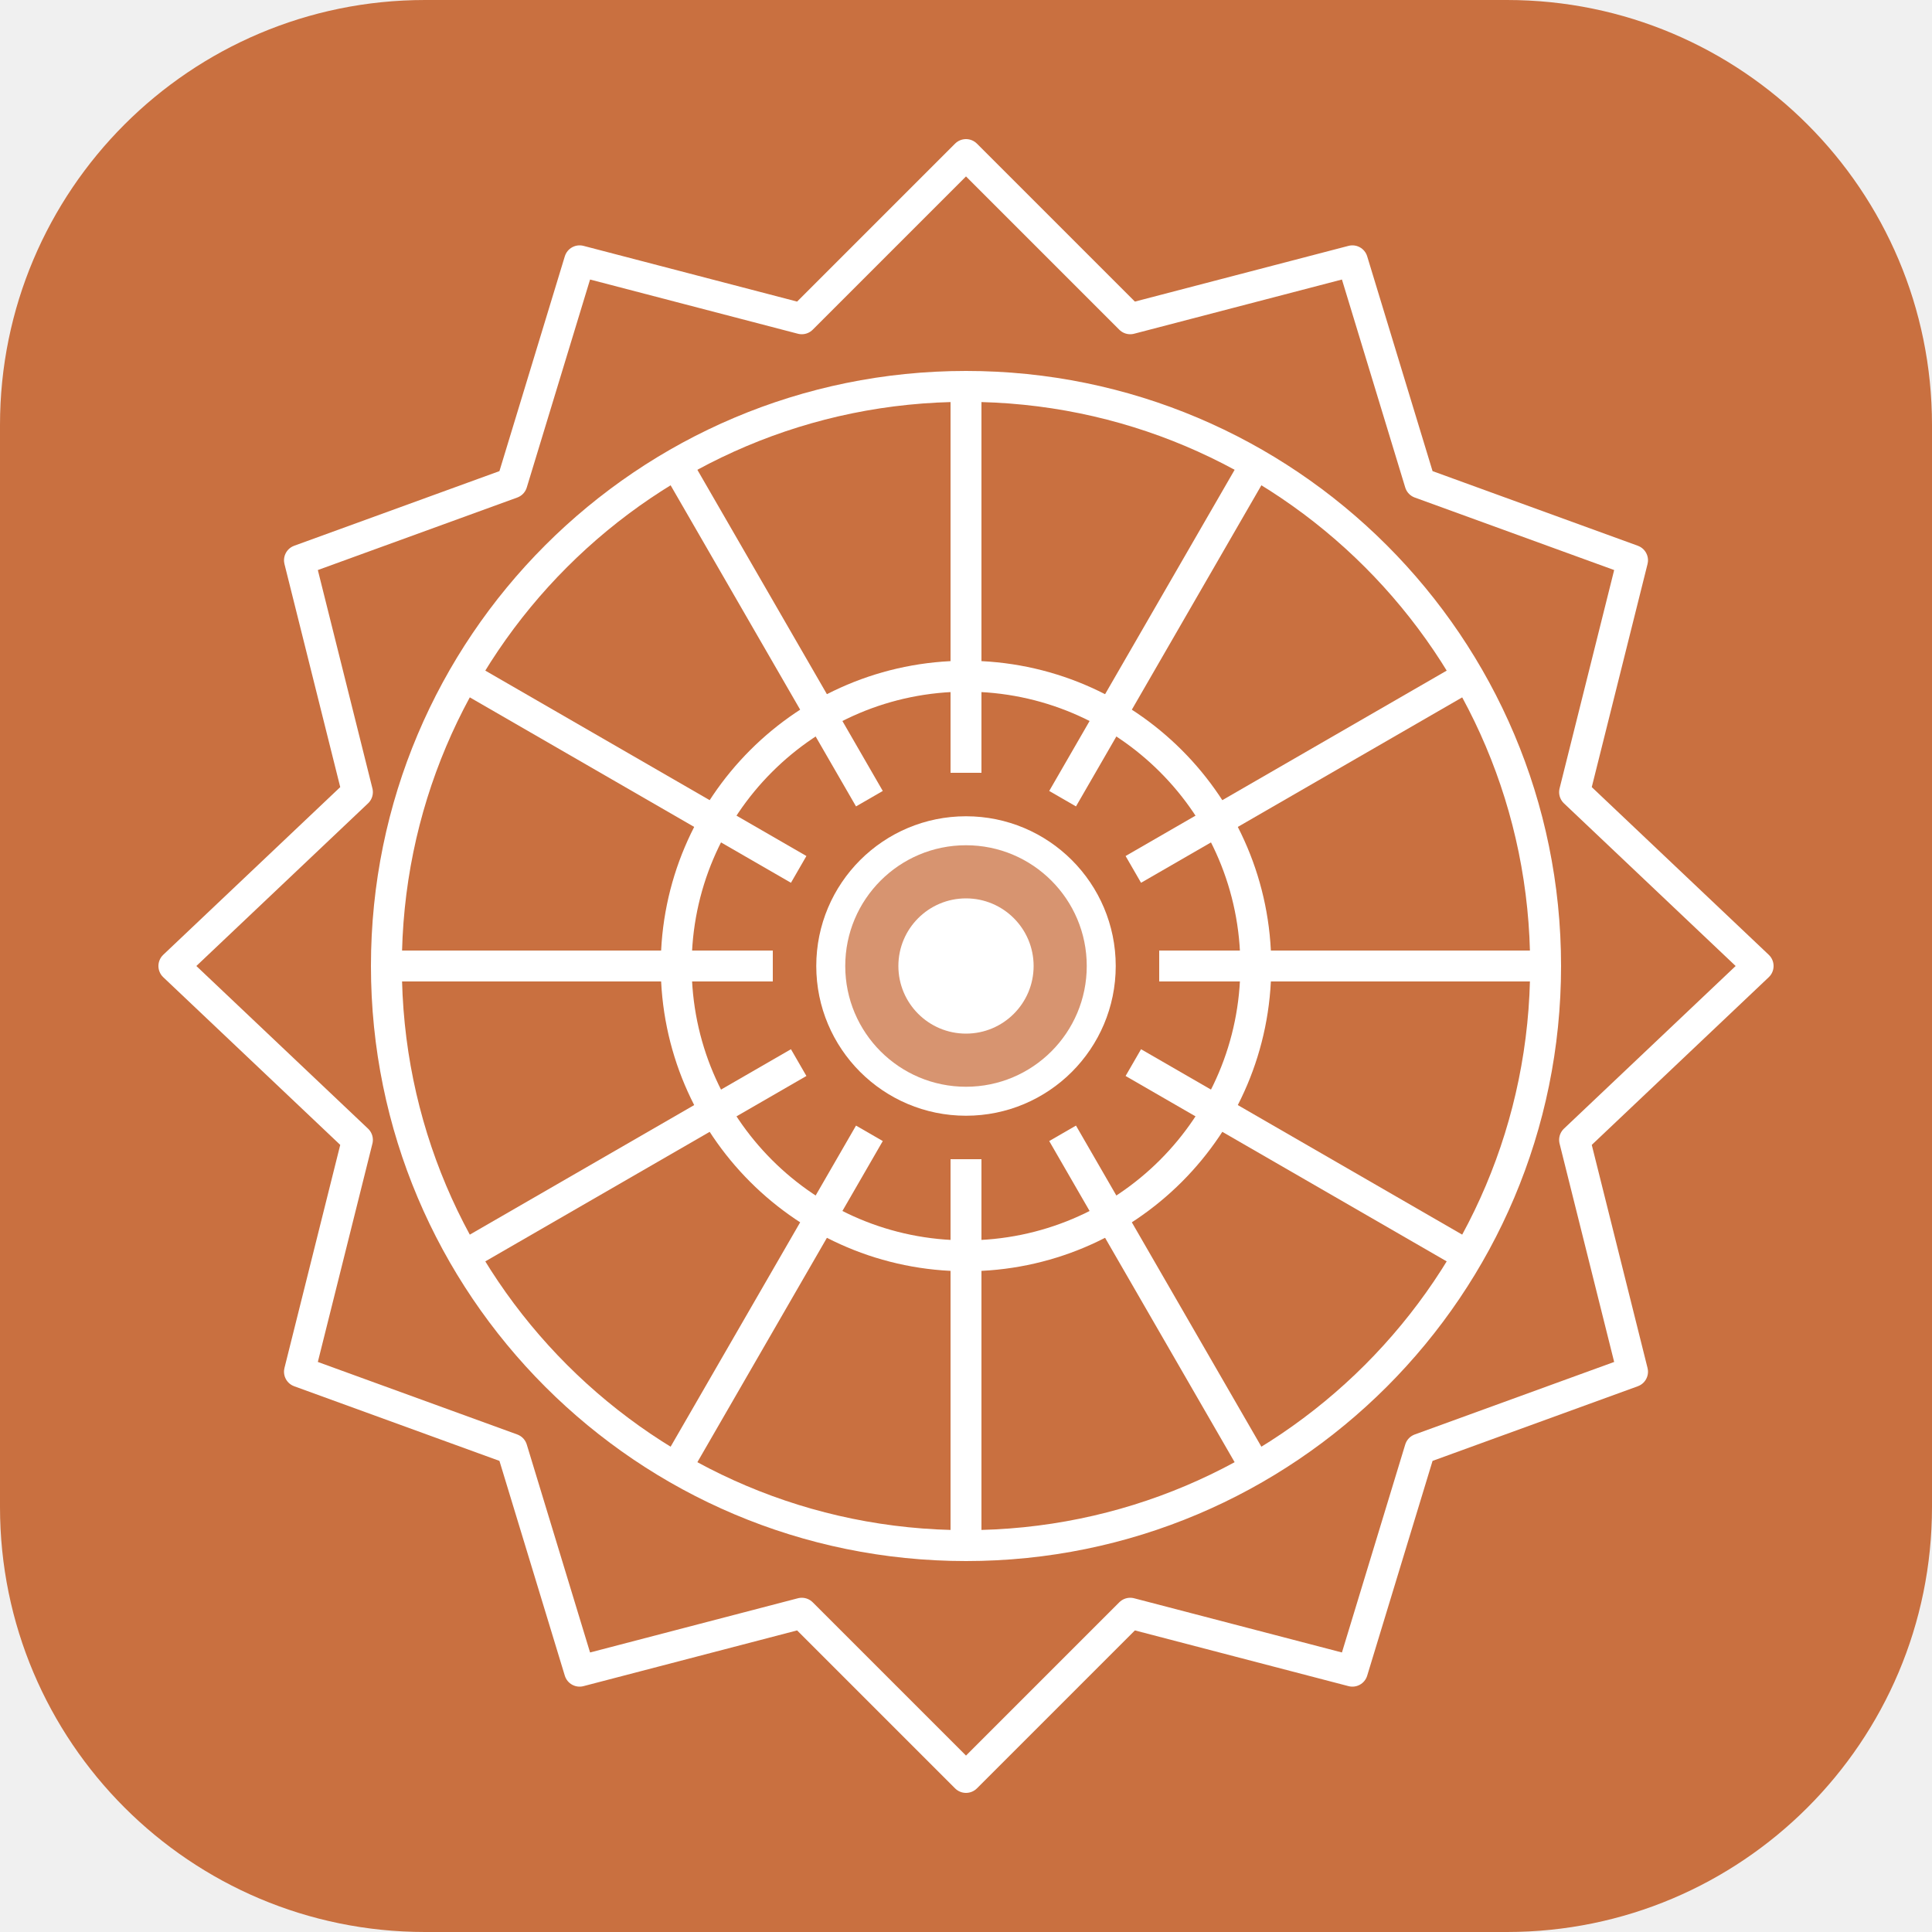
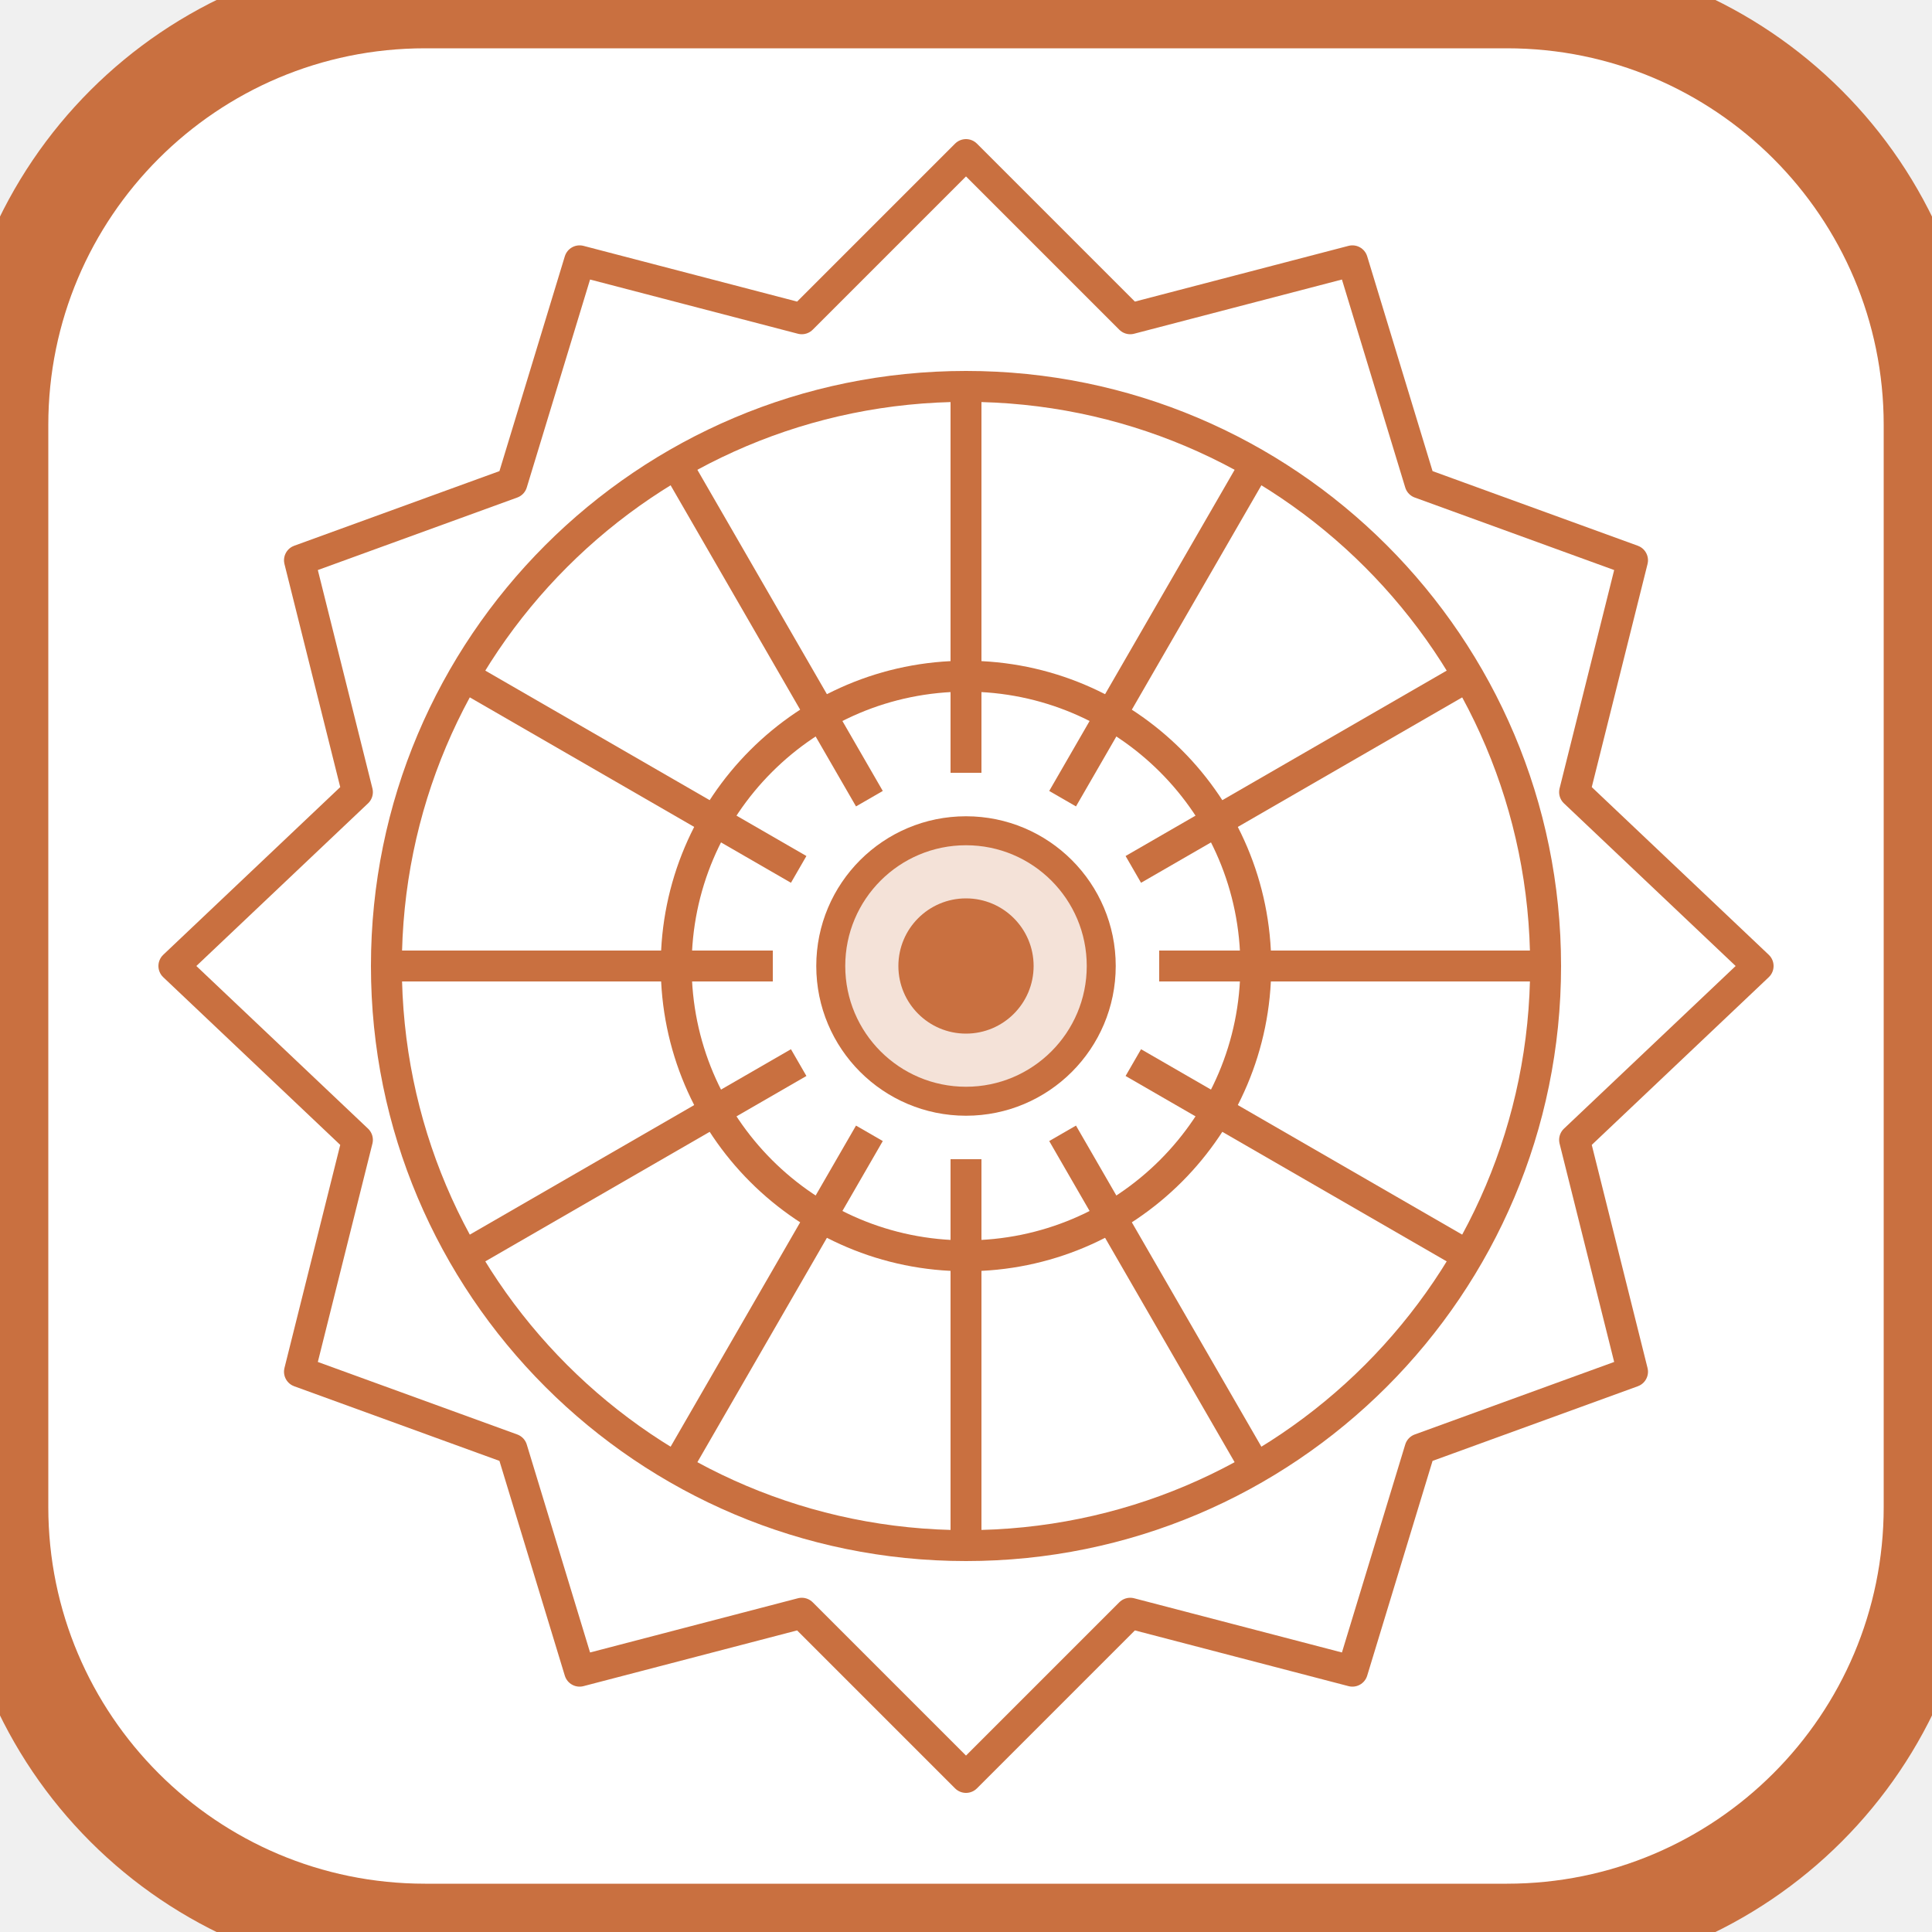
<svg xmlns="http://www.w3.org/2000/svg" viewBox="0 0 100 100" fill="none">
-   <rect width="100" height="100" rx="22" fill="#c97040" />
-   <g stroke="#fff" stroke-width="1.6">
+   <rect width="100" height="100" rx="22" fill="#fff" stroke="#c97040" stroke-width="5" />
+   <g stroke="#c97040" stroke-width="1.6">
    <polygon fill="none" stroke-linejoin="round" points="50,8 58.5,16.5 70,13.5 73.5,25 84.5,29 81.5,41 91,50 81.5,59 84.5,71 73.5,75 70,86.5 58.5,83.5 50,92 41.5,83.5 30,86.5 26.5,75 15.5,71 18.5,59 9,50 18.5,41 15.5,29 26.5,25 30,13.5 41.5,16.5" />
    <circle cx="50" cy="50" r="30" />
    <line x1="50" y1="20" x2="50" y2="40" />
    <line x1="50" y1="20" x2="50" y2="40" transform="rotate(30,50,50)" />
    <line x1="50" y1="20" x2="50" y2="40" transform="rotate(60,50,50)" />
    <line x1="50" y1="20" x2="50" y2="40" transform="rotate(90,50,50)" />
    <line x1="50" y1="20" x2="50" y2="40" transform="rotate(120,50,50)" />
    <line x1="50" y1="20" x2="50" y2="40" transform="rotate(150,50,50)" />
    <line x1="50" y1="20" x2="50" y2="40" transform="rotate(180,50,50)" />
    <line x1="50" y1="20" x2="50" y2="40" transform="rotate(210,50,50)" />
    <line x1="50" y1="20" x2="50" y2="40" transform="rotate(240,50,50)" />
    <line x1="50" y1="20" x2="50" y2="40" transform="rotate(270,50,50)" />
    <line x1="50" y1="20" x2="50" y2="40" transform="rotate(300,50,50)" />
    <line x1="50" y1="20" x2="50" y2="40" transform="rotate(330,50,50)" />
    <circle cx="50" cy="50" r="15" />
-     <circle cx="50" cy="50" r="7" fill="#fff" fill-opacity="0.25" stroke-width="1.5" />
+     <circle cx="50" cy="50" r="7" fill="#c97040" fill-opacity="0.2" stroke-width="1.5" />
  </g>
-   <circle cx="50" cy="50" r="3.5" fill="#fff" />
+   <circle cx="50" cy="50" r="3.5" fill="#c97040" />
</svg>
